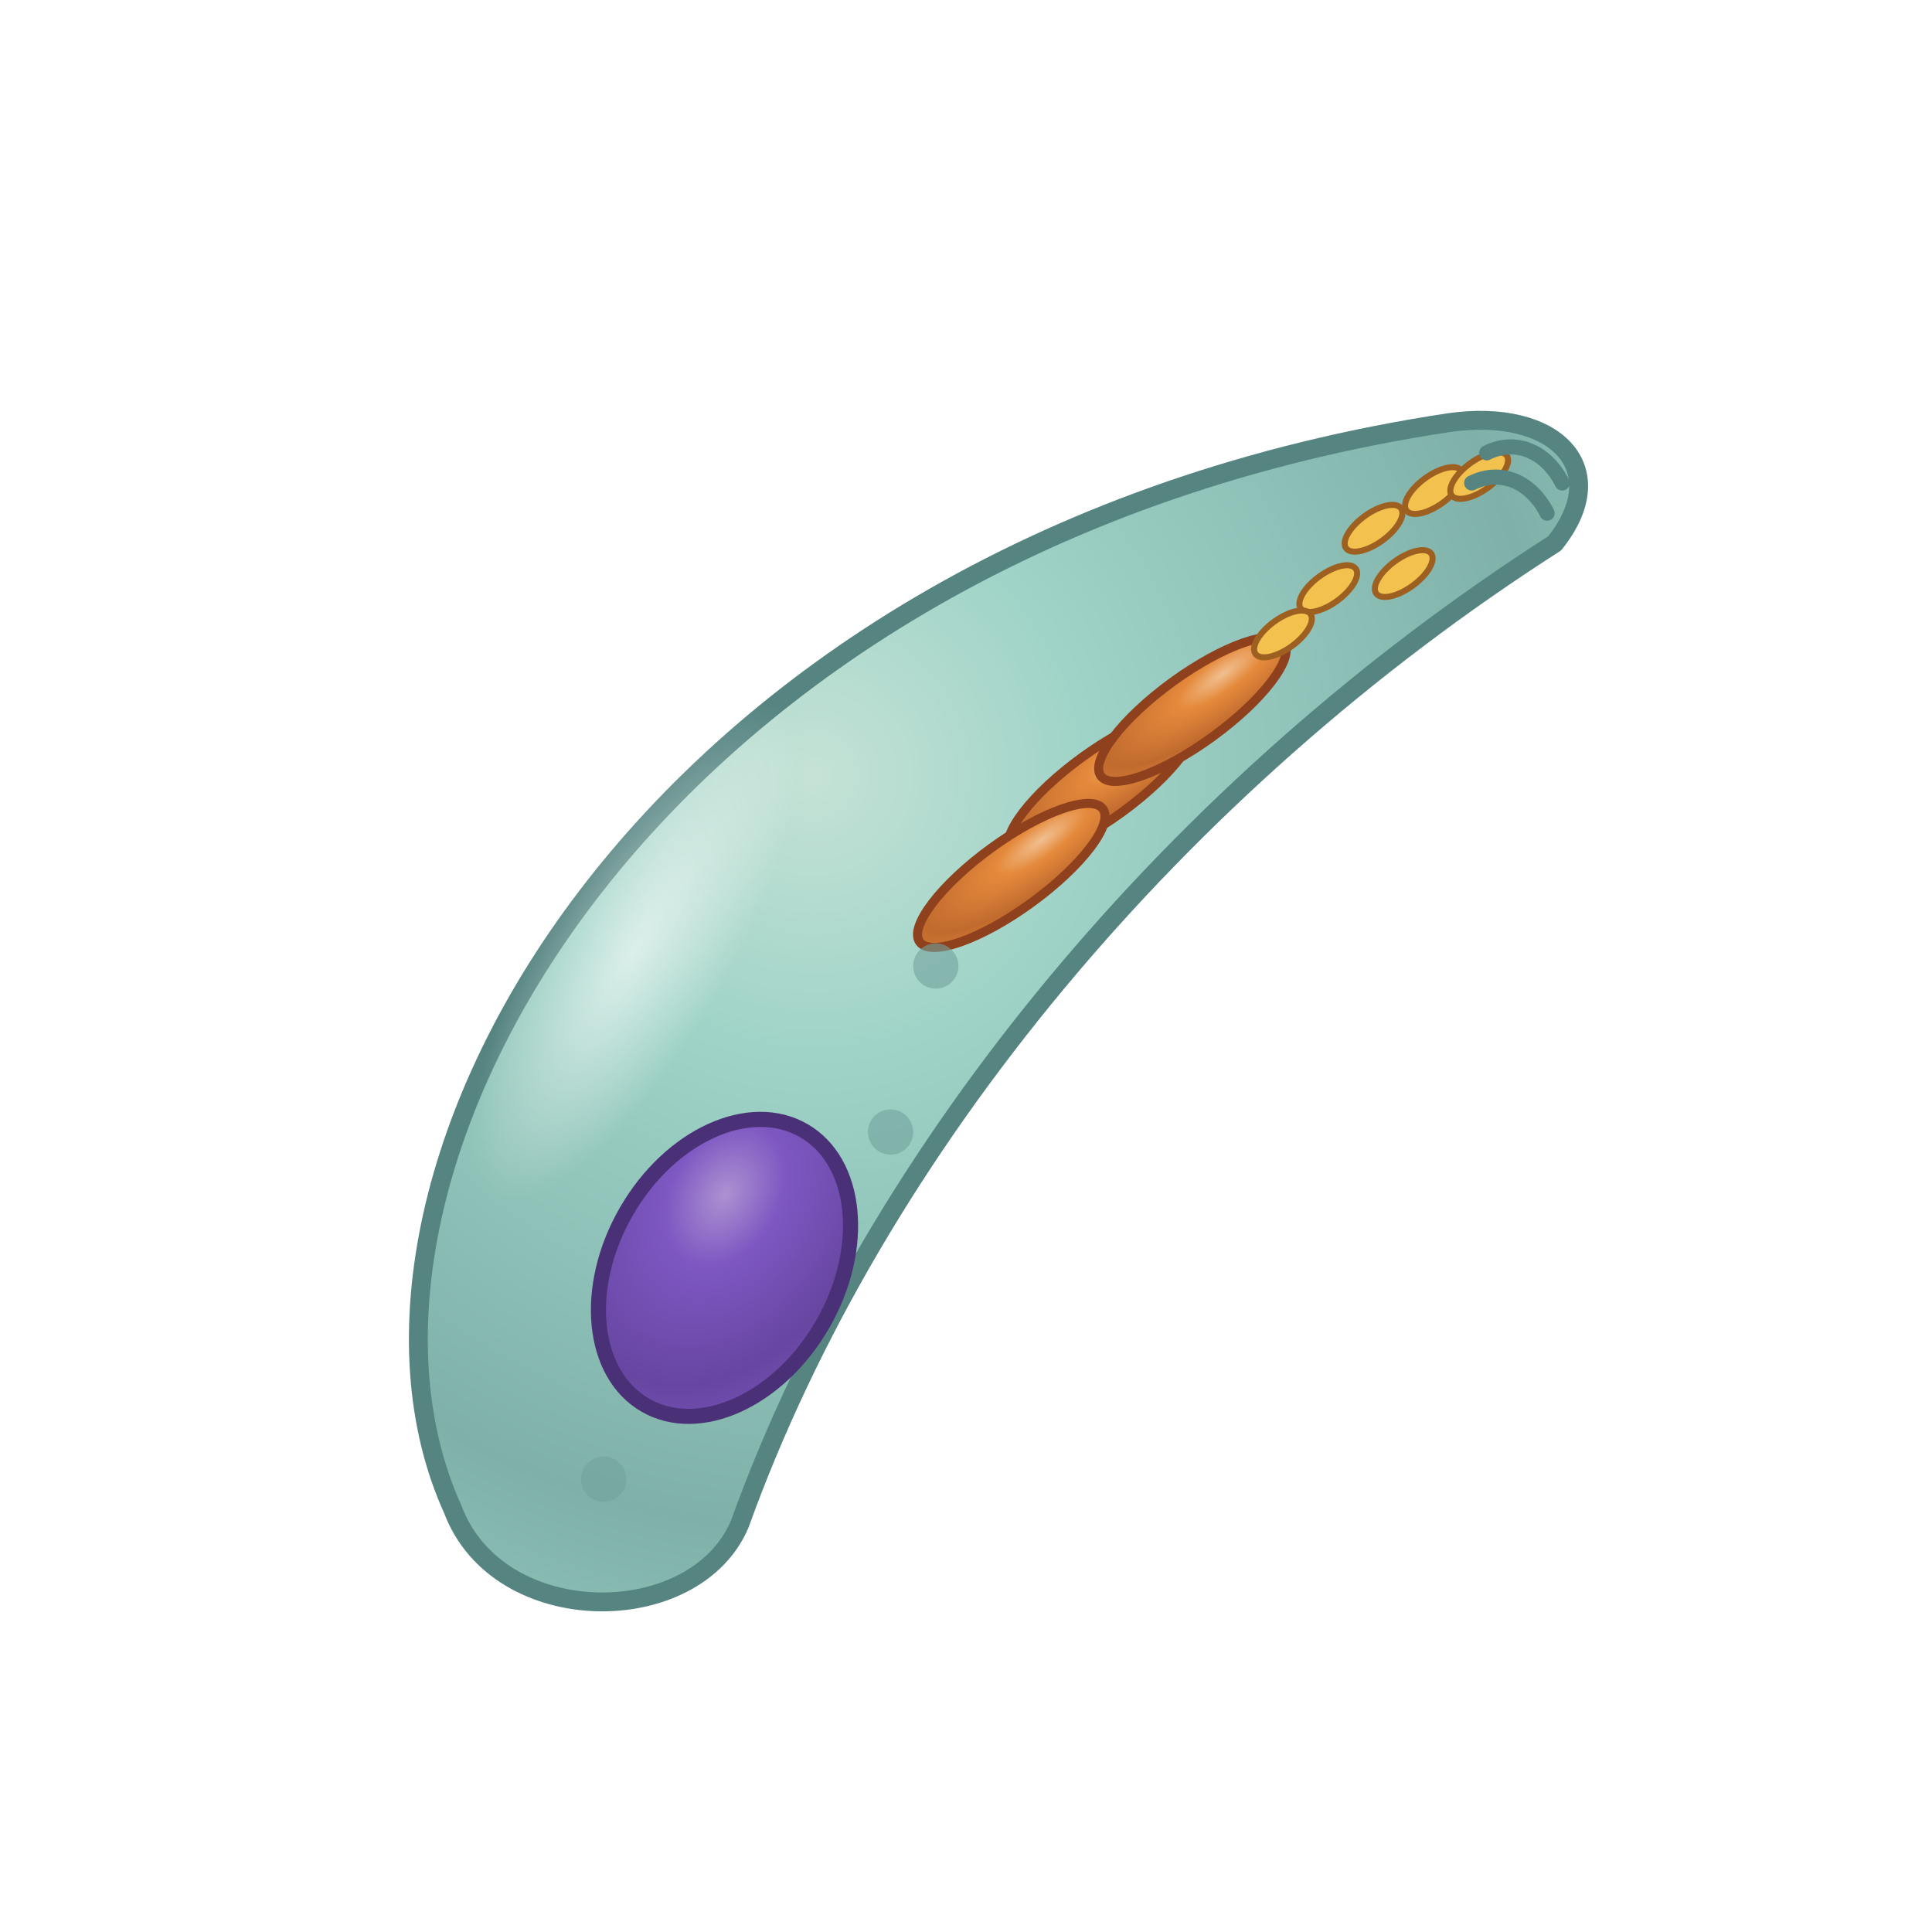
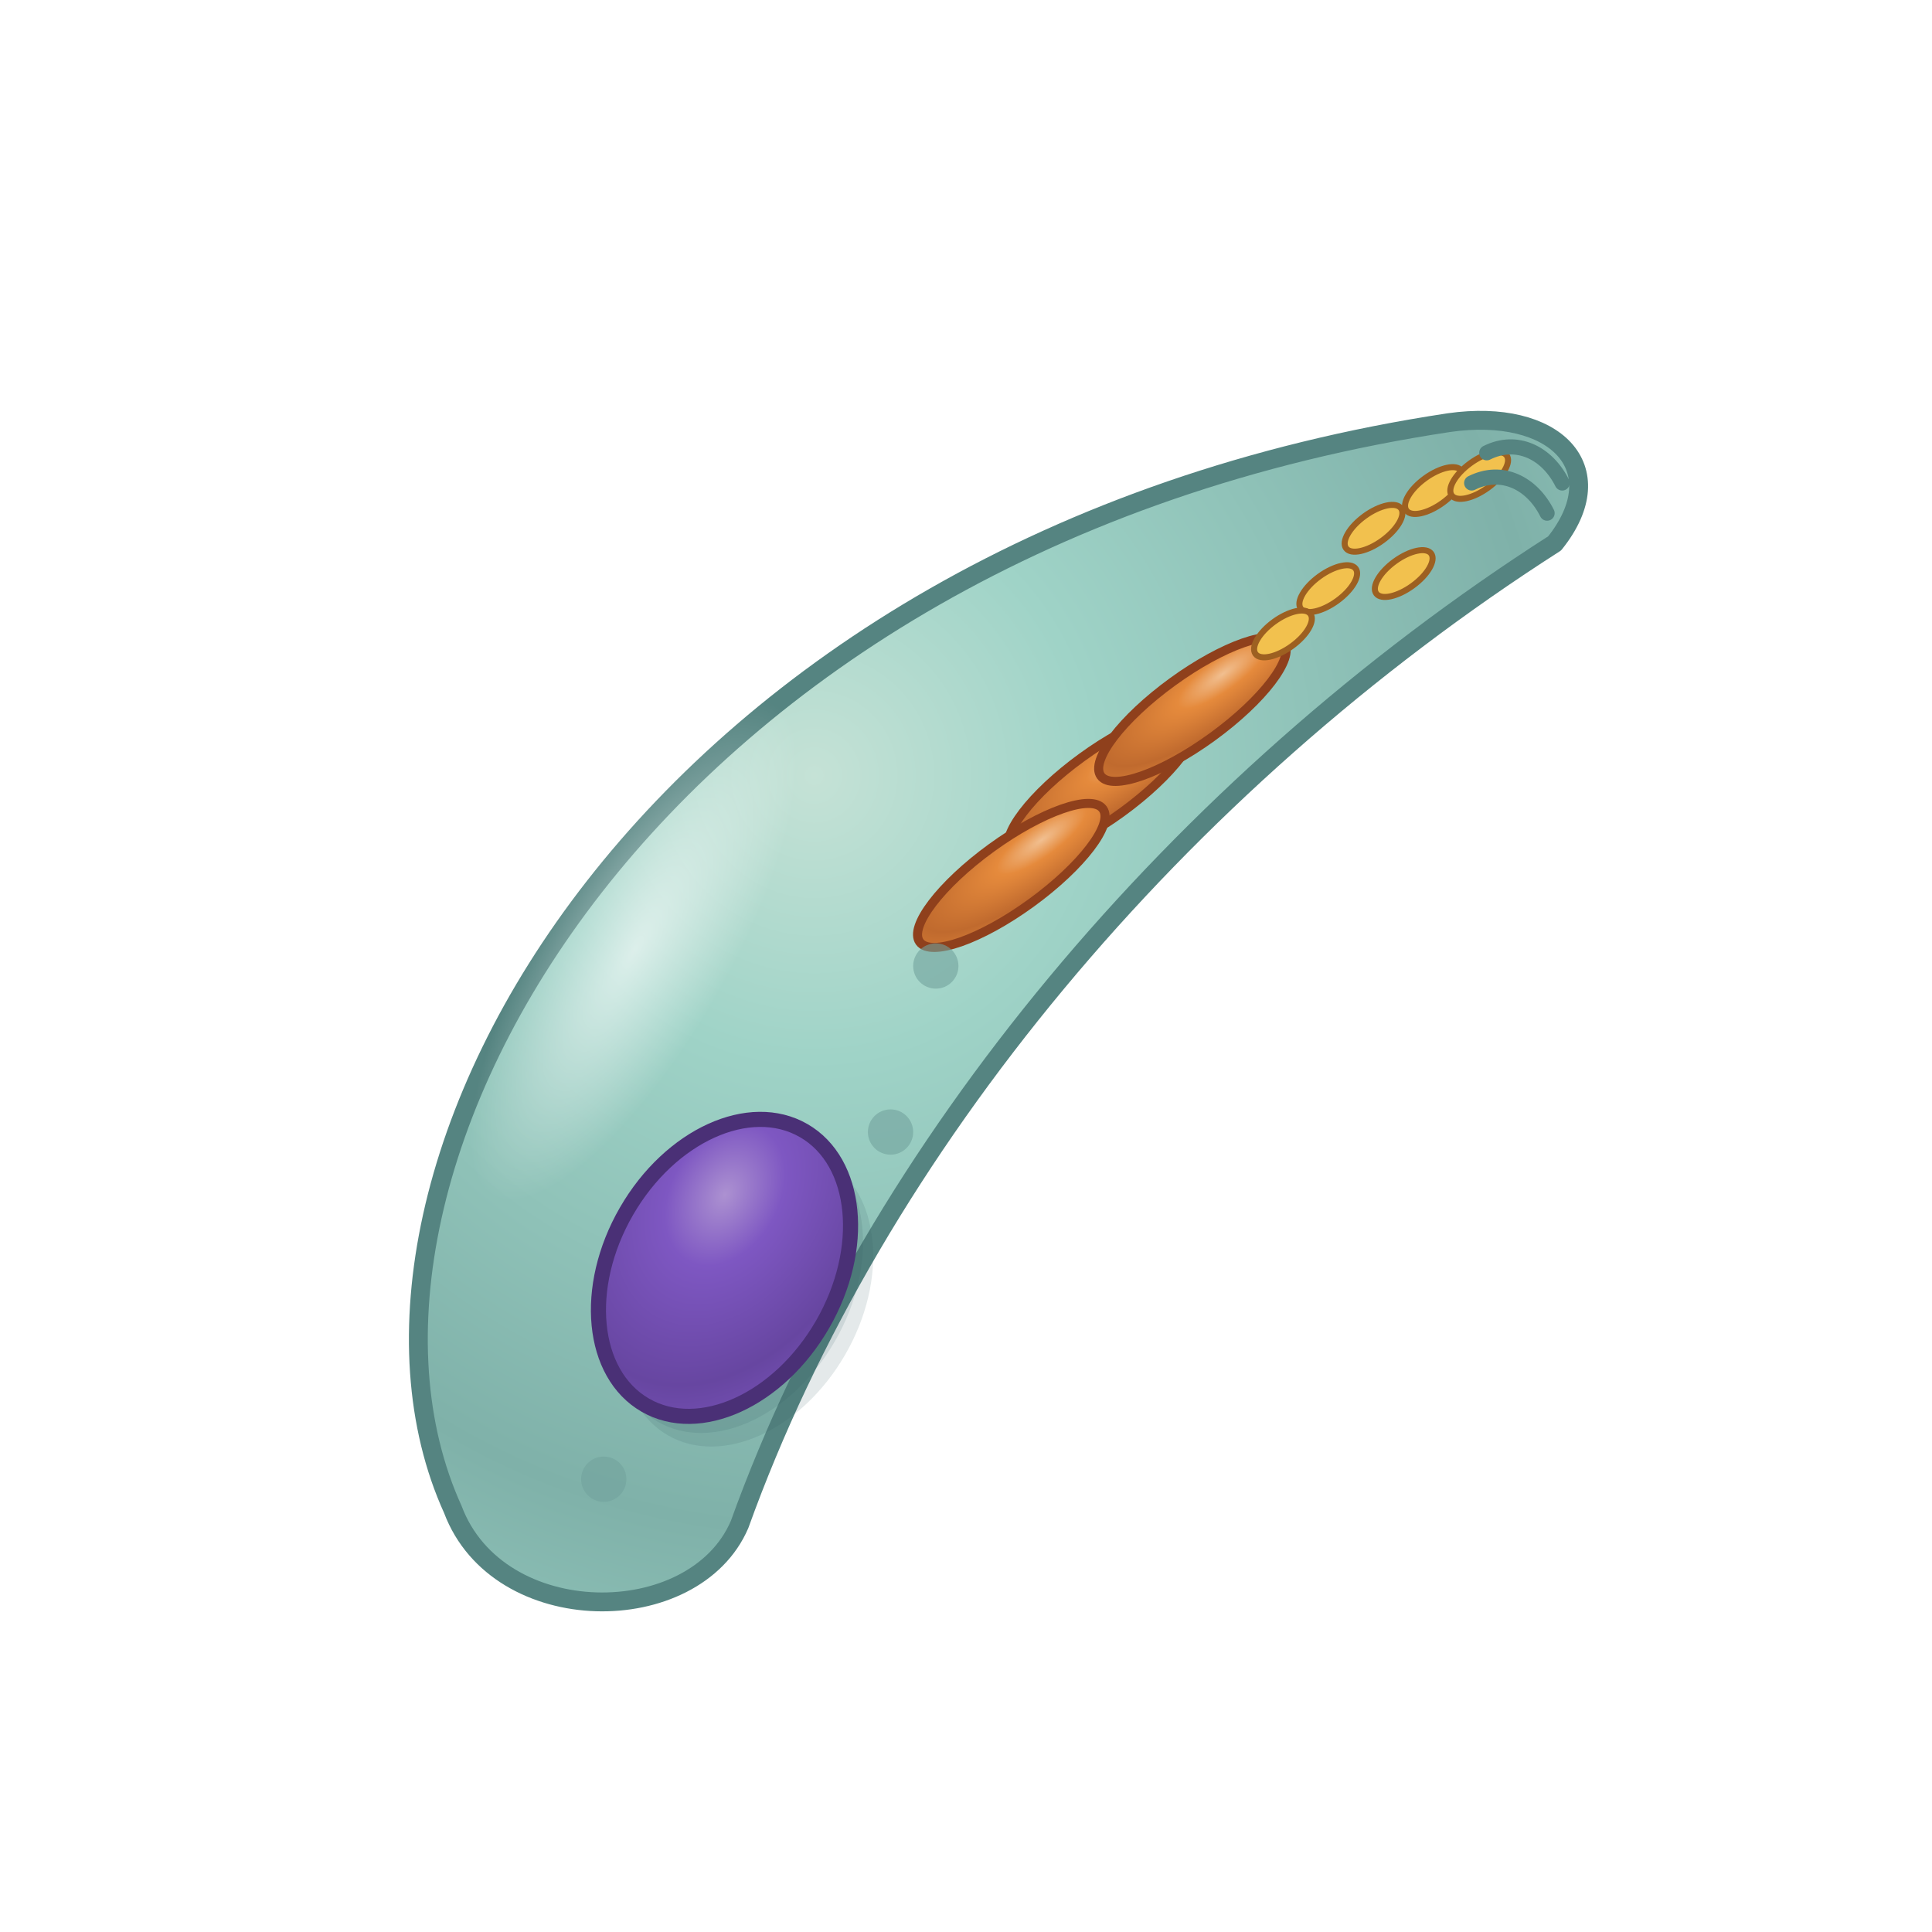
<svg xmlns="http://www.w3.org/2000/svg" viewBox="0 0 256 256" width="256" height="256" role="img" aria-labelledby="toxoplasma-title">
  <defs>
    <radialGradient id="toxoplasma-body" cx="0.34" cy="0.3" r="0.8">
      <stop offset="0" stop-color="#c5e2d6" />
      <stop offset="0.3" stop-color="#9FD3C7" />
      <stop offset="0.8" stop-color="#7fb1a9" />
      <stop offset="1" stop-color="#8fc2b8" />
    </radialGradient>
    <radialGradient id="toxoplasma-nucleus" cx="0.34" cy="0.3" r="0.8">
      <stop offset="0" stop-color="#ac91d1" />
      <stop offset="0.3" stop-color="#7E57C2" />
      <stop offset="0.8" stop-color="#6746a1" />
      <stop offset="1" stop-color="#734fb2" />
    </radialGradient>
    <radialGradient id="toxoplasma-rho" cx="0.34" cy="0.3" r="0.8">
      <stop offset="0" stop-color="#f1bf90" />
      <stop offset="0.3" stop-color="#E58A3C" />
      <stop offset="0.8" stop-color="#c06a2e" />
      <stop offset="1" stop-color="#d27a35" />
    </radialGradient>
    <radialGradient id="toxoplasma-gloss">
      <stop offset="0" stop-color="#fff" stop-opacity="0.62" />
      <stop offset="1" stop-color="#fff" stop-opacity="0" />
    </radialGradient>
  </defs>
  <path d="M60 200C40 156 86 72 192 56C206 54 214 62 206 72C156 104 116 152 98 202C92 216 66 216 60 200Z" fill="url(#toxoplasma-body)" stroke="#558481" stroke-width="2.5" stroke-linejoin="round" />
+   <g transform="translate(1.65 2.2)">
+     <ellipse cx="96" cy="168" rx="15" ry="21" transform="rotate(30 96 168)" fill="#2b585a" opacity="0.13" />
+   </g>
+   <g transform="translate(3 4)">
+     <ellipse cx="96" cy="168" rx="15" ry="21" transform="rotate(30 96 168)" fill="#2b585a" opacity="0.13" />
+   </g>
  <ellipse cx="96" cy="168" rx="15" ry="21" transform="rotate(30 96 168)" fill="url(#toxoplasma-nucleus)" stroke="#4a3076" stroke-width="2" />
  <ellipse cx="146" cy="104" rx="4.5" ry="15" transform="rotate(54 146 104)" fill="url(#toxoplasma-rho)" stroke="#8f401c" stroke-width="1.2" />
  <ellipse cx="158" cy="94" rx="4.5" ry="15" transform="rotate(54 158 94)" fill="url(#toxoplasma-rho)" stroke="#8f401c" stroke-width="1.2" />
  <ellipse cx="134" cy="116" rx="4.5" ry="15" transform="rotate(54 134 116)" fill="url(#toxoplasma-rho)" stroke="#8f401c" stroke-width="1.2" />
  <ellipse cx="182" cy="70" rx="2" ry="4.5" transform="rotate(54 182 70)" fill="#F2C14E" stroke="#9d6021" stroke-width="0.8" />
  <ellipse cx="190" cy="65" rx="2" ry="4.5" transform="rotate(54 190 65)" fill="#F2C14E" stroke="#9d6021" stroke-width="0.8" />
  <ellipse cx="176" cy="78" rx="2" ry="4.5" transform="rotate(54 176 78)" fill="#F2C14E" stroke="#9d6021" stroke-width="0.8" />
  <ellipse cx="186" cy="76" rx="2" ry="4.5" transform="rotate(54 186 76)" fill="#F2C14E" stroke="#9d6021" stroke-width="0.8" />
  <ellipse cx="196" cy="63" rx="2" ry="4.5" transform="rotate(54 196 63)" fill="#F2C14E" stroke="#9d6021" stroke-width="0.8" />
  <ellipse cx="170" cy="84" rx="2" ry="4.5" transform="rotate(54 170 84)" fill="#F2C14E" stroke="#9d6021" stroke-width="0.8" />
  <circle cx="118" cy="150" r="3" fill="#71a29c" opacity="0.6" />
  <circle cx="80" cy="196" r="3" fill="#71a29c" opacity="0.6" />
  <circle cx="124" cy="128" r="3" fill="#71a29c" opacity="0.6" />
  <path d="M197 60C201 58 205 60 207 64M195 64C199 62 203 64 205 68" fill="none" stroke="#558481" stroke-width="2" stroke-linecap="round" />
  <ellipse cx="84" cy="126" rx="12.5" ry="37.7" transform="rotate(30 84 126)" fill="url(#toxoplasma-gloss)" />
</svg>
